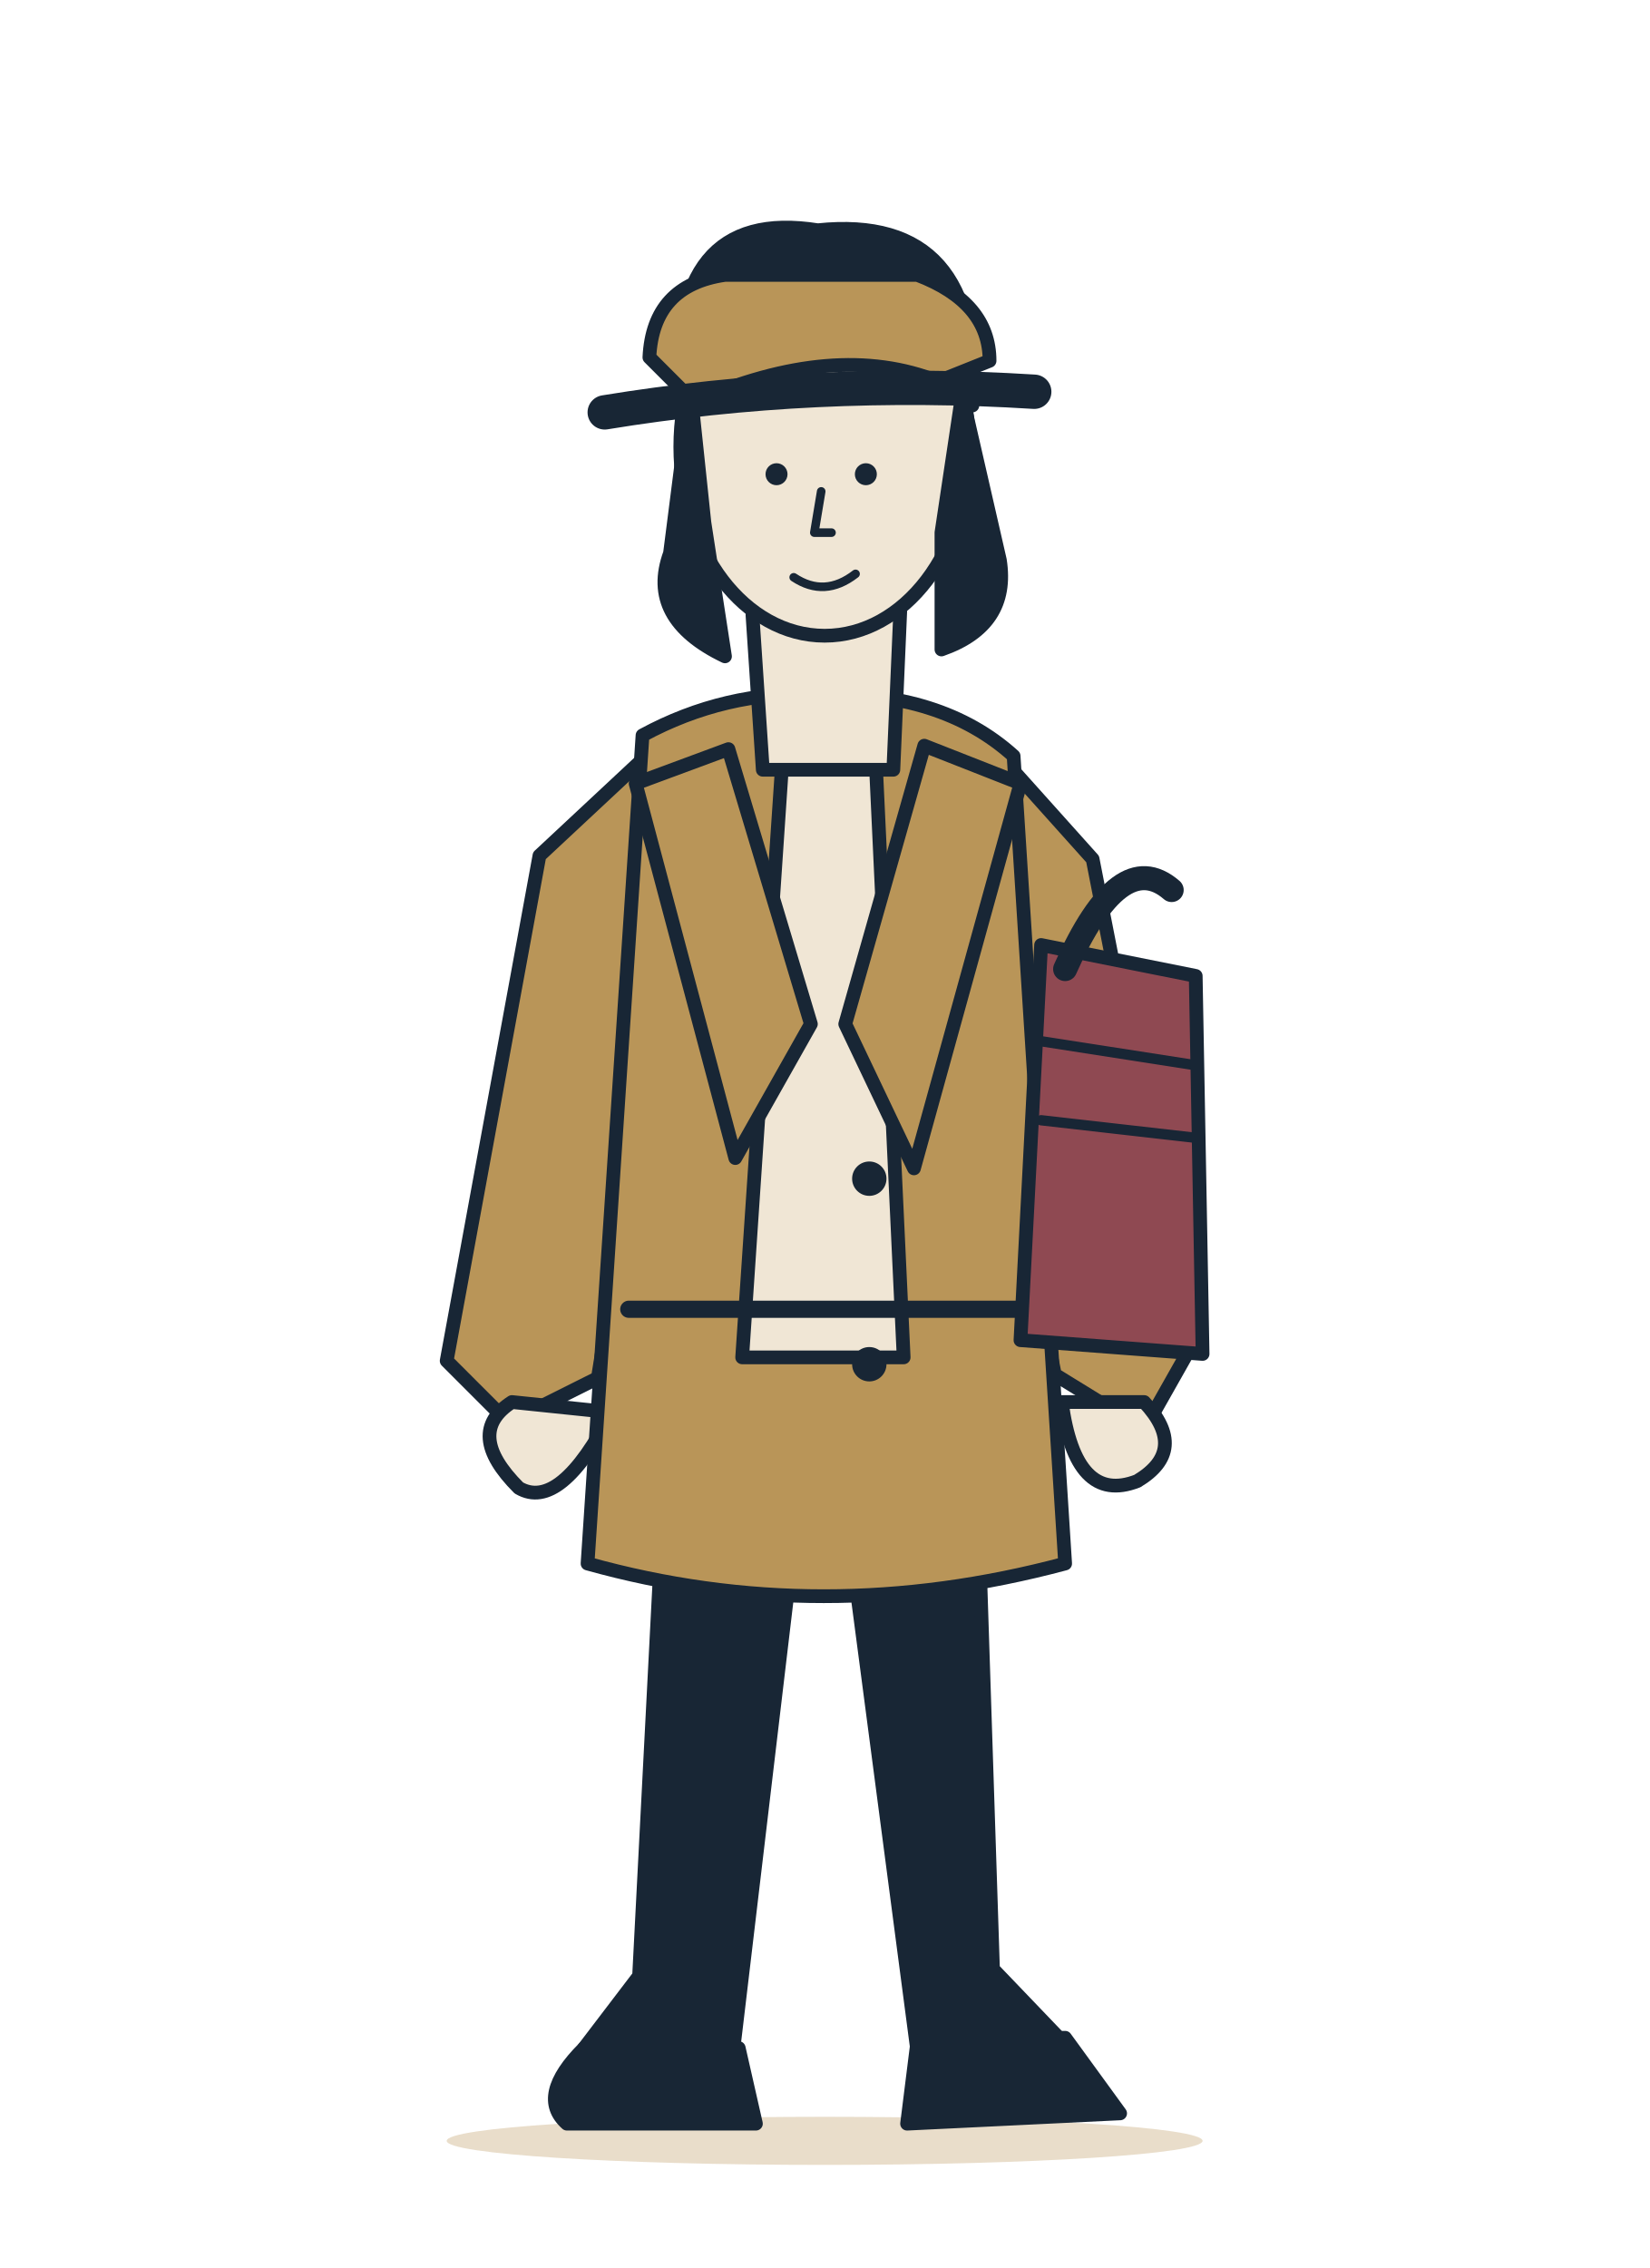
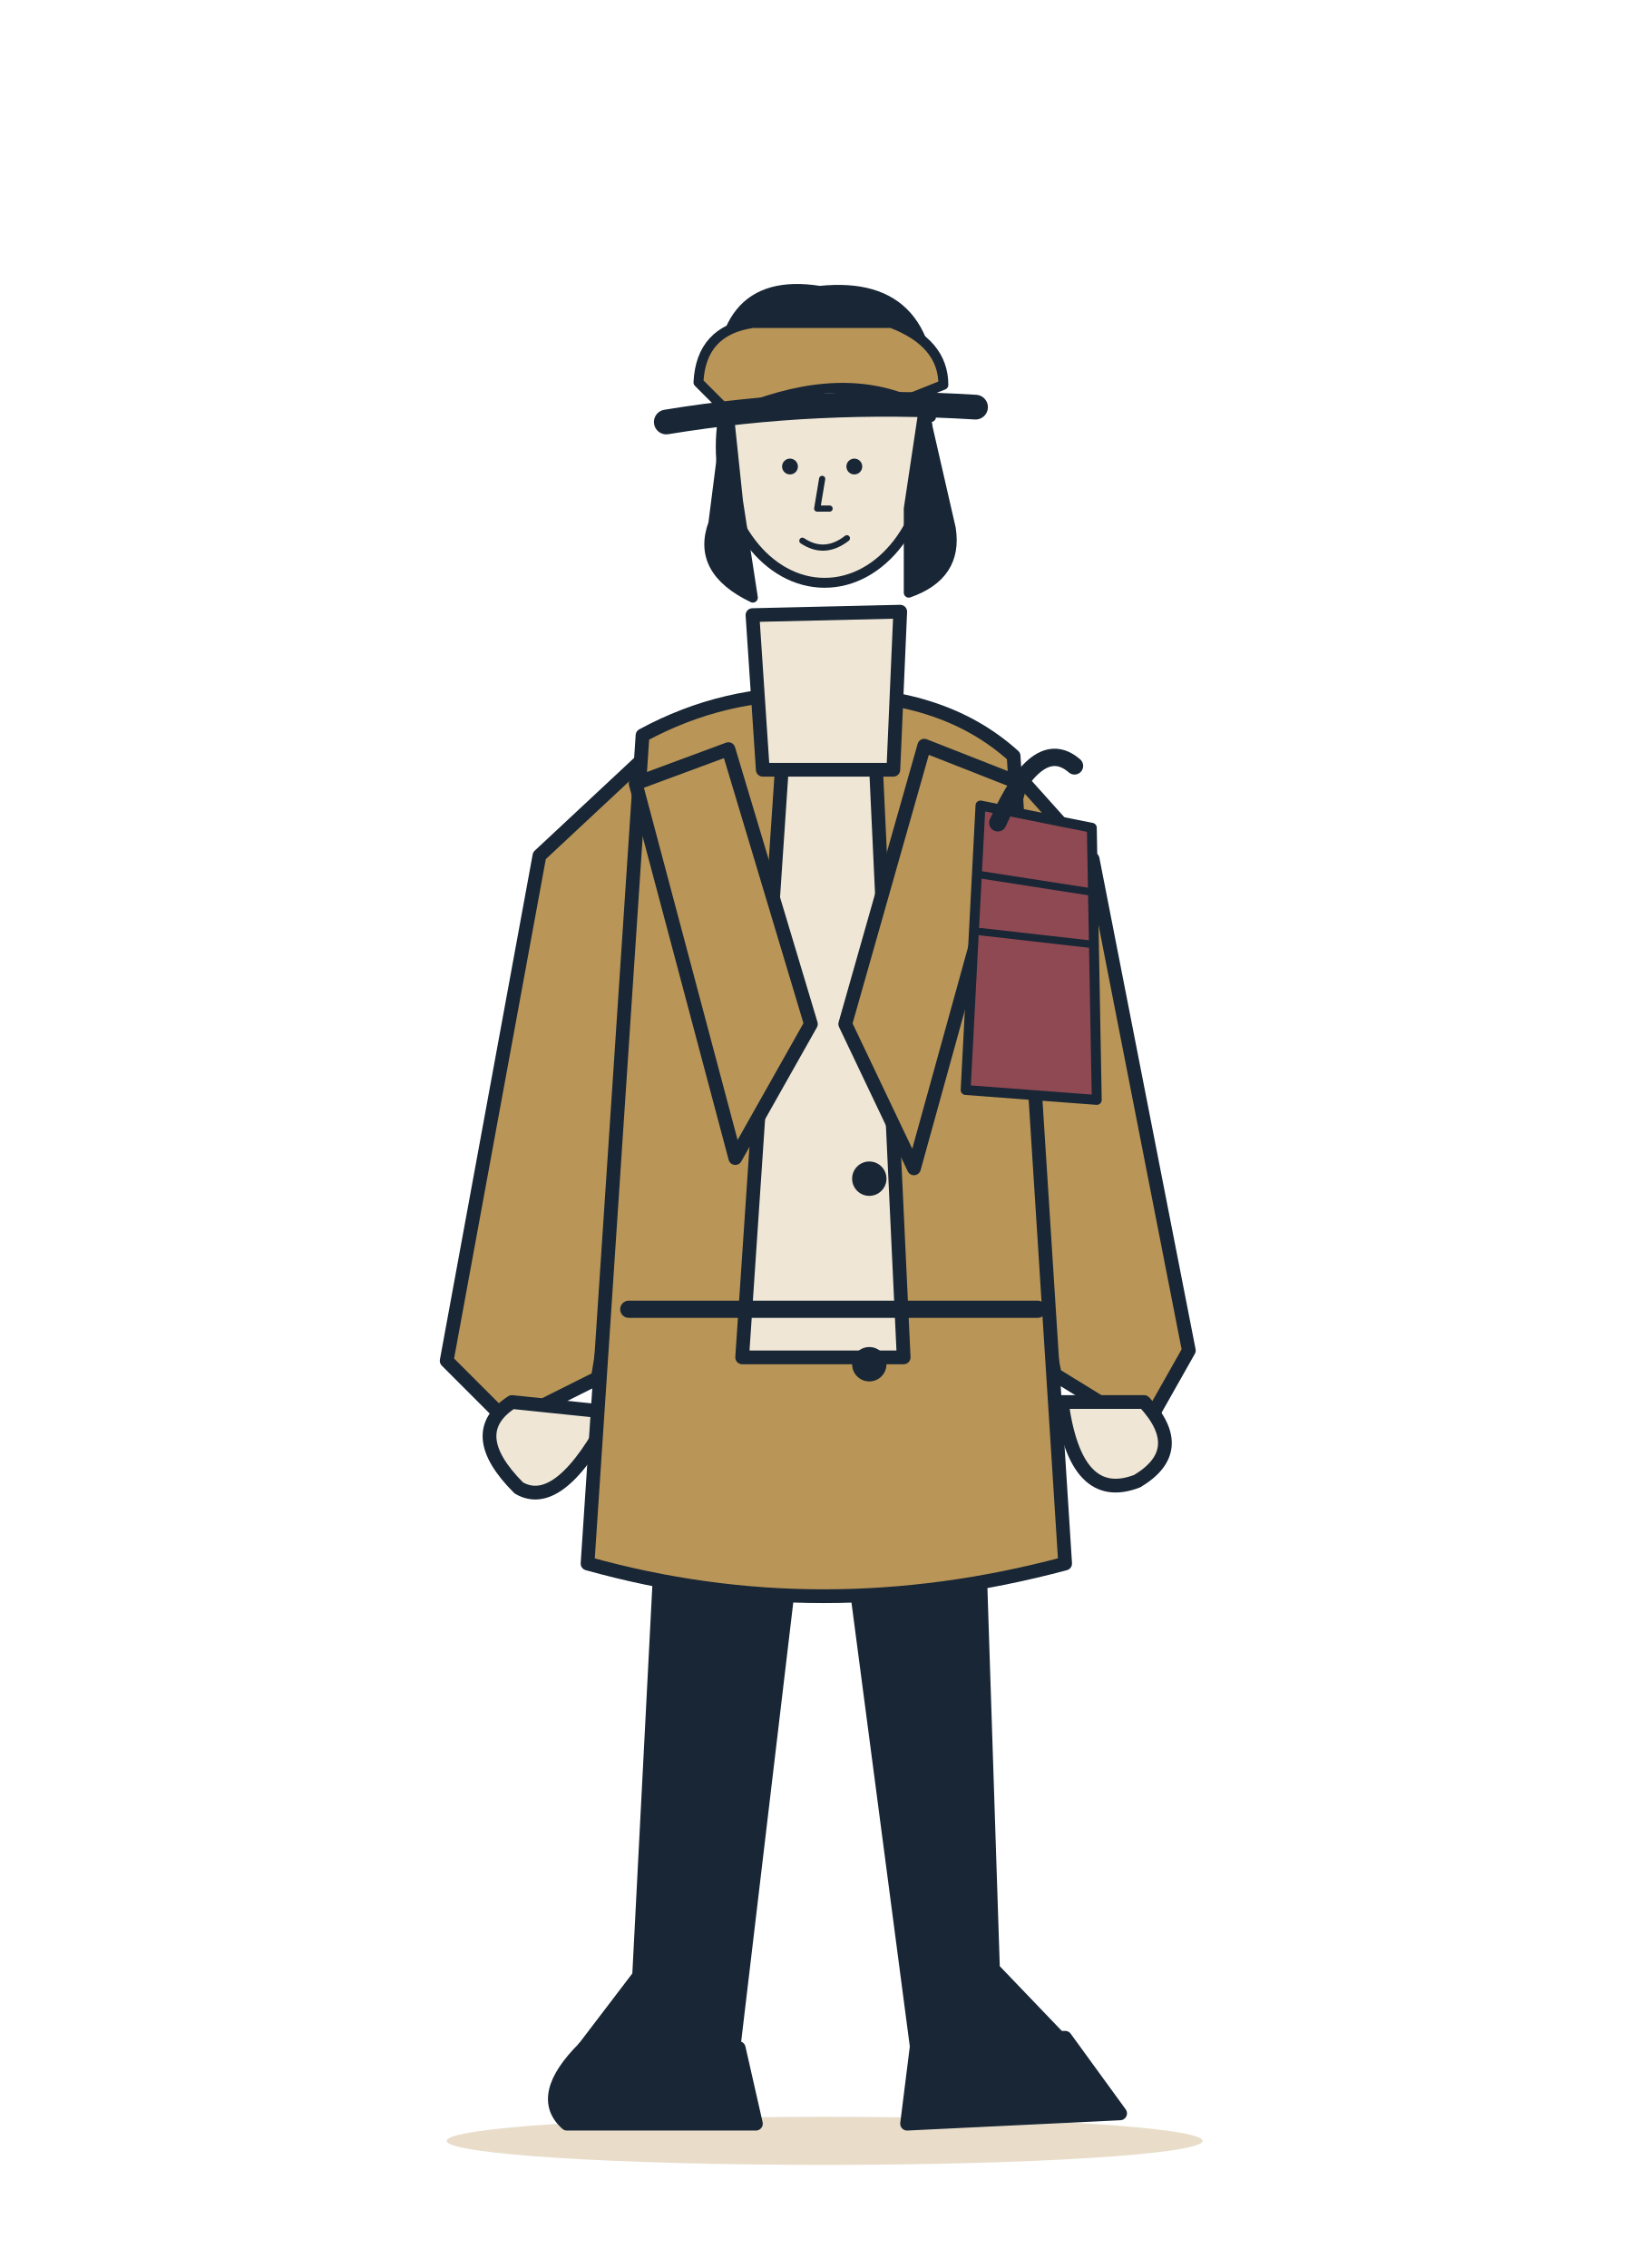
<svg xmlns="http://www.w3.org/2000/svg" width="480" height="660" viewBox="0 0 480 660" role="img" aria-label="Investigador - figura vectorial minimalista adulta">
  <g stroke="#182635" stroke-width="4" stroke-linejoin="round" stroke-linecap="round">
    <ellipse cx="240" cy="623" rx="110" ry="7" fill="#B99558" stroke="none" opacity=".32" />
    <path d="M194 420 L186 575 L170 596 L213 600 L234 423 Z" fill="#182635" />
    <path d="M244 422 L267 597 L312 597 L289 573 L284 420 Z" fill="#182635" />
    <path d="M170 596 L215 596 L220 618 L165 618 Q156 610 170 596 Z" fill="#182635" />
    <path d="M267 594 L310 593 L326 615 L264 618 Z" fill="#182635" />
    <path d="M187 221 L157 249 L130 396 L148 414 L174 401 L187 321Z" fill="#B99558" />
    <path d="M292 221 L318 250 L346 393 L333 416 L307 400 L291 321Z" fill="#B99558" />
    <path d="M149 408 Q135 417 151 433 Q163 440 178 411Z" fill="#F0E6D5" />
    <path d="M309 408 Q313 438 331 431 Q346 422 333 408Z" fill="#F0E6D5" />
    <path d="M187 214 Q211 201 238 202 Q274 201 295 220 L310 455 Q239 474 171 455 Z" fill="#B99558" />
    <path d="M229 202 L241 218 L254 203 L263 395 L216 395 Z" fill="#F0E6D5" />
    <path d="M185 228 L212 218 L236 298 L214 337 Z" fill="#B99558" />
    <path d="M297 228 L269 217 L246 298 L266 340 Z" fill="#B99558" />
    <path d="M183 381 L302 381" fill="none" stroke-width="5" />
    <circle cx="253" cy="343" r="5" fill="#182635" stroke="none" />
    <circle cx="253" cy="397" r="5" fill="#182635" stroke="none" />
    <path d="M219 179 L222 224 L260 224 L262 178 Z" fill="#F0E6D5" />
-     <ellipse cx="240" cy="130" rx="42" ry="55" fill="#F0E6D5" />
-     <path d="M198 116 Q194 60 238 67 Q286 62 283 118 Q264 101 251 94 Q228 119 198 116Z" fill="#182635" />
-     <path d="M201 114 L195 161 Q188 180 211 191 L205 152Z" fill="#182635" />
-     <path d="M280 115 L291 163 Q294 182 274 189 L274 155Z" fill="#182635" />
-     <circle cx="226" cy="138" r="3.2" fill="#182635" stroke="none" />
-     <circle cx="252" cy="138" r="3.2" fill="#182635" stroke="none" />
-     <path d="M239 143 L237 155 L242 155 M231 168 Q240 174 249 167" fill="none" stroke-width="2.5" />
-     <path d="M189 104 Q190 83 211 80 L267 80 Q288 88 288 105 L273 111 Q243 99 202 117Z" fill="#B99558" />
-     <path d="M176 120 Q237 110 301 114" stroke-width="10" fill="none" />
-     <path d="M303 275 L348 284 L350 394 L297 390Z" fill="#8F4952" />
-     <path d="M303 303 L348 310" fill="none" stroke-width="3" />
-     <path d="M303 326 L347 331" fill="none" stroke-width="3" />
-     <path d="M310 282 Q326 246 341 259" fill="none" stroke-width="7" />
+     <g transform="translate(240 130) scale(.72) translate(-240 -130)">
+       <ellipse cx="240" cy="130" rx="42" ry="55" fill="#F0E6D5" />
+       <path d="M198 116 Q194 60 238 67 Q286 62 283 118 Q264 101 251 94 Q228 119 198 116Z" fill="#182635" />
+       <path d="M201 114 L195 161 Q188 180 211 191 L205 152Z" fill="#182635" />
+       <path d="M280 115 L291 163 Q294 182 274 189 L274 155Z" fill="#182635" />
+       <circle cx="226" cy="138" r="3.2" fill="#182635" stroke="none" />
+       <circle cx="252" cy="138" r="3.2" fill="#182635" stroke="none" />
+       <path d="M239 143 L237 155 L242 155 M231 168 Q240 174 249 167" fill="none" stroke-width="2.5" />
+       <path d="M189 104 Q190 83 211 80 L267 80 Q288 88 288 105 L273 111 Q243 99 202 117Z" fill="#B99558" />
+       <path d="M176 120 Q237 110 301 114" stroke-width="10" fill="none" />
+       <path d="M303 275 L348 284 L350 394 L297 390Z" fill="#8F4952" />
+       <path d="M303 303 L348 310" fill="none" stroke-width="3" />
+       <path d="M303 326 L347 331" fill="none" stroke-width="3" />
+       <path d="M310 282 Q326 246 341 259" fill="none" stroke-width="7" />
+     </g>
  </g>
</svg>
